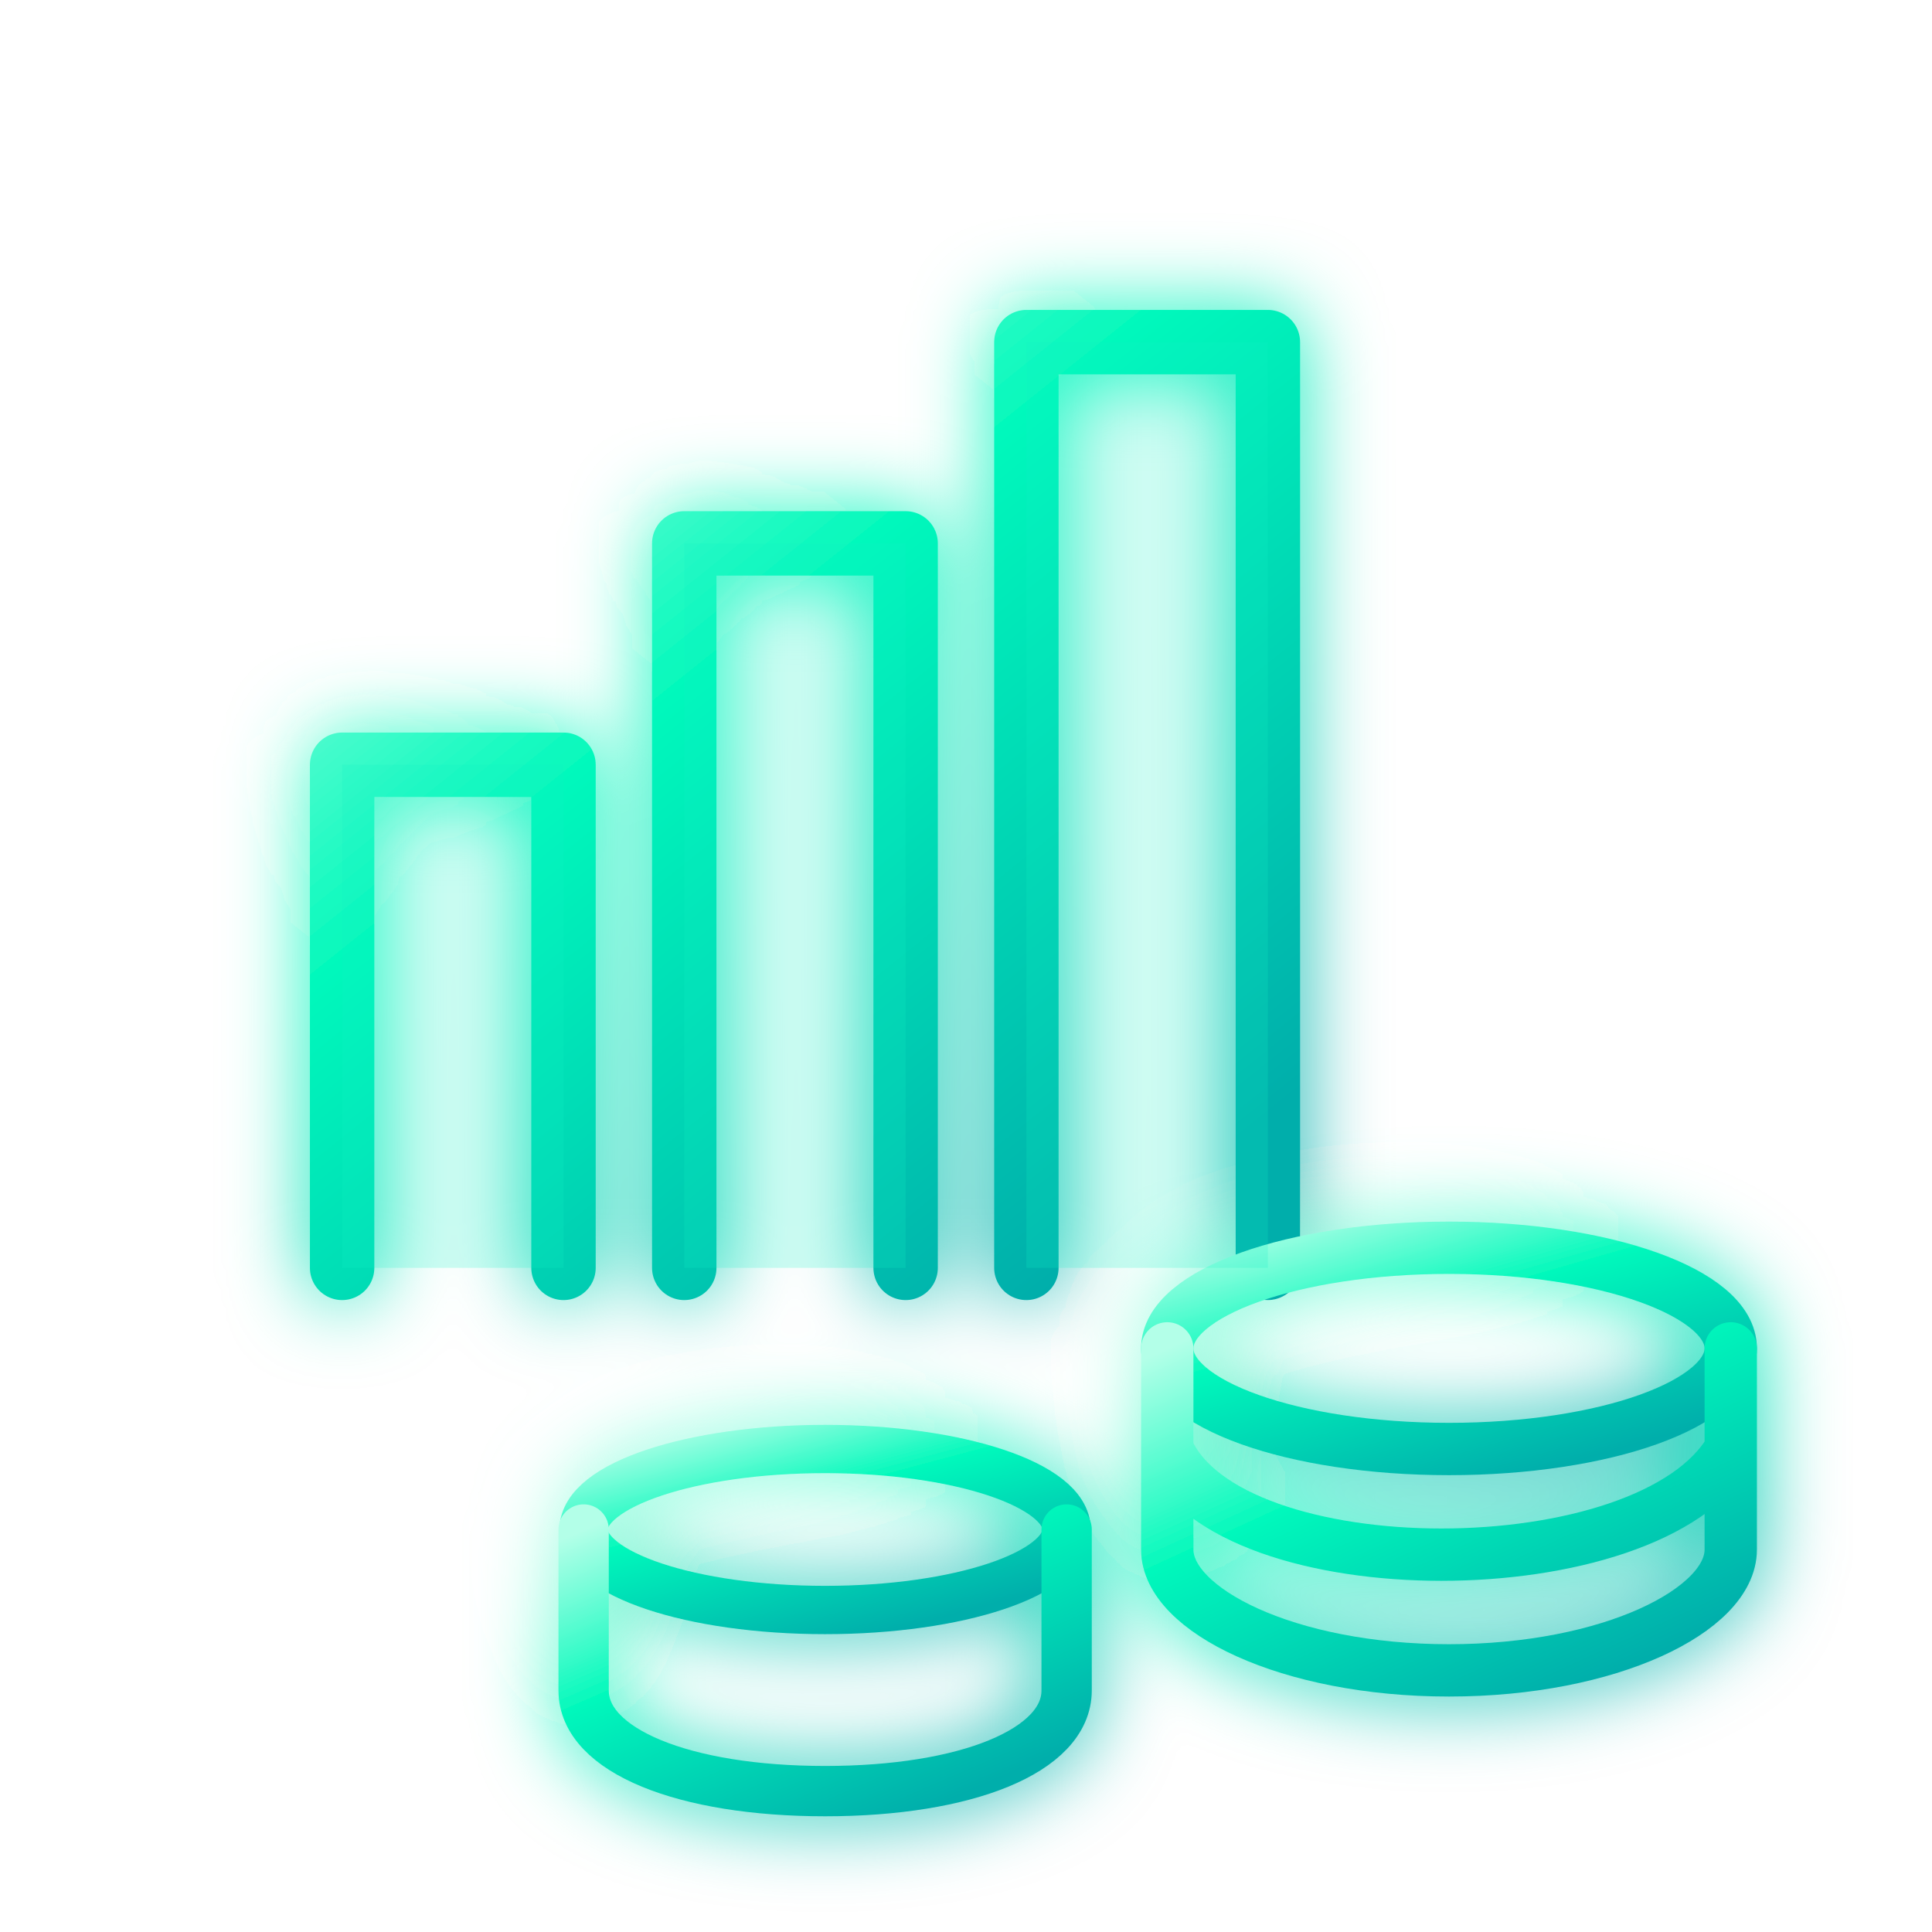
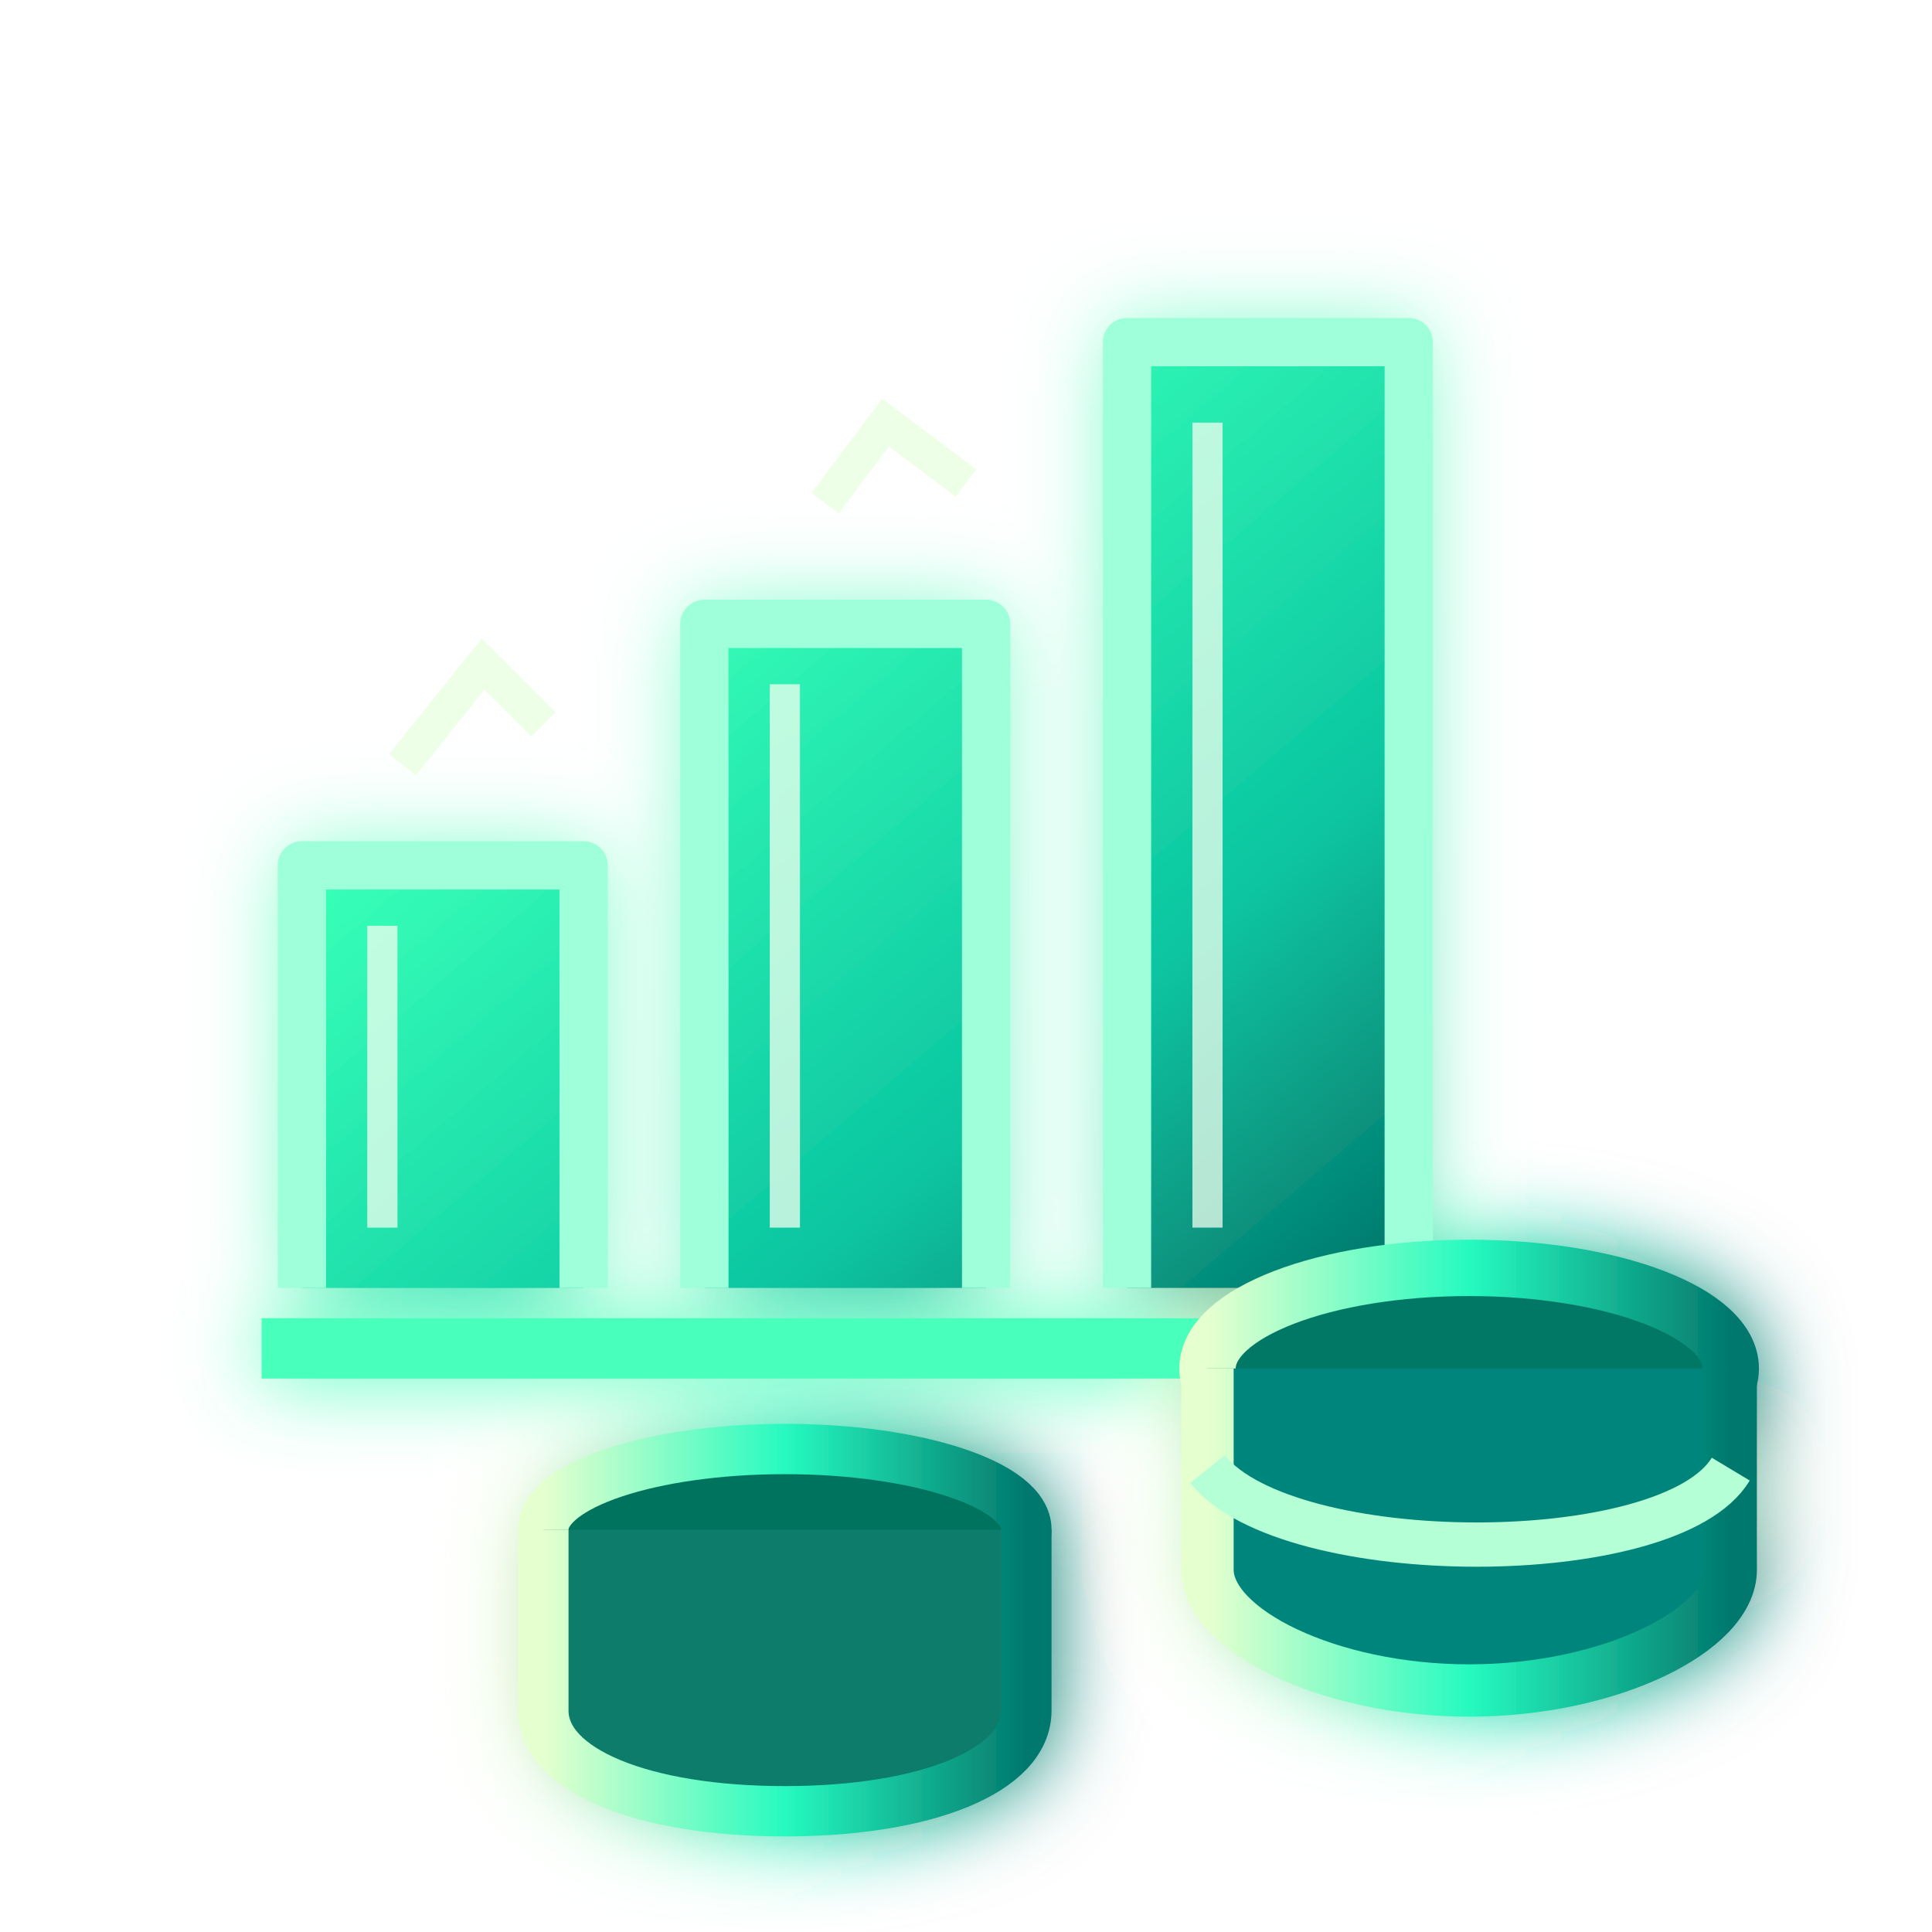
<svg xmlns="http://www.w3.org/2000/svg" viewBox="0 0 96 96">
  <defs>
-     <linearGradient id="g" x1="0" y1="0" x2=".8" y2="1">
-       <stop stop-color="#b3ffe8" />
-       <stop offset=".4" stop-color="#06f9bc" />
-       <stop offset="1" stop-color="#00aeab" />
+     <linearGradient id="bar" x1="0" y1="0" x2="1" y2="1">
+       <stop stop-color="#d6ffe9" />
+       <stop offset=".3" stop-color="#37ffb8" />
+       <stop offset=".72" stop-color="#0bc5a1" />
+       <stop offset="1" stop-color="#047369" />
    </linearGradient>
-     <filter id="s">
-       <feGaussianBlur stdDeviation="2" result="b" />
+     <linearGradient id="coin">
+       <stop stop-color="#e6ffcf" />
+       <stop offset=".5" stop-color="#26fac0" />
+       <stop offset="1" stop-color="#02786d" />
+     </linearGradient>
+     <filter id="g" x="-50%" y="-50%" width="200%" height="200%">
+       <feGaussianBlur stdDeviation="2.1" result="b" />
      <feMerge>
        <feMergeNode in="b" />
        <feMergeNode in="SourceGraphic" />
      </feMerge>
    </filter>
  </defs>
-   <g fill="none" stroke="url(#g)" stroke-linecap="round" stroke-linejoin="round" filter="url(#s)">
-     <path d="M17 63V38h11v25m6 0V27h11v36m6 0V17h12v46" stroke-width="3.2" />
-     <path d="M14 66h51" stroke-width="3" />
-     <ellipse cx="72" cy="67" rx="14" ry="5" stroke-width="2.6" />
-     <path d="M58 67v10c0 3 6 6 14 6s14-3 14-6V67M58 72c3 7 24 7 28 0" stroke-width="2.6" />
-     <ellipse cx="41" cy="76" rx="12" ry="4" stroke-width="2.4" />
-     <path d="M29 76v8c0 3 5 5 12 5s12-2 12-5v-8" stroke-width="2.5" />
+   <g filter="url(#g)">
+     <path d="M15 64V43h14v21m6 0V31h14v33m7 0V17h14v47" fill="url(#bar)" stroke="#9effdb" stroke-width="2.4" stroke-linejoin="round" />
+     <path d="M19 46v15m20-27v27m21-40v40" stroke="#f0ffee" stroke-opacity=".75" stroke-width="1.5" />
+     <path d="M13 67h61" stroke="#4affbc" stroke-width="3" />
+     <ellipse cx="73" cy="68" rx="13" ry="5" fill="#067865" stroke="url(#coin)" stroke-width="2.8" />
+     <path d="M60 68v10c0 3 6 6 13 6s13-3 13-6V68" fill="#04857b" stroke="url(#coin)" stroke-width="2.6" />
+     <path d="M60 73c4 5 23 5 26 0" fill="none" stroke="#b5ffd6" stroke-width="2.2" />
+     <ellipse cx="39" cy="76" rx="12" ry="4" fill="#02735f" stroke="url(#coin)" stroke-width="2.5" />
+     <path d="M27 76v9c0 3 5 5 12 5s12-2 12-5v-9" fill="#077b6a" stroke="url(#coin)" stroke-width="2.5" />
  </g>
-   <g fill="#11efc3" opacity=".2">
-     <path d="M17 38h11v25H17zM34 27h11v36H34zM51 17h12v46H51z" />
-   </g>
+   <path d="m20 38 4-5 3 3m14-11 3-4 4 3" fill="none" stroke="#edffe6" stroke-width="1.7" />
</svg>
